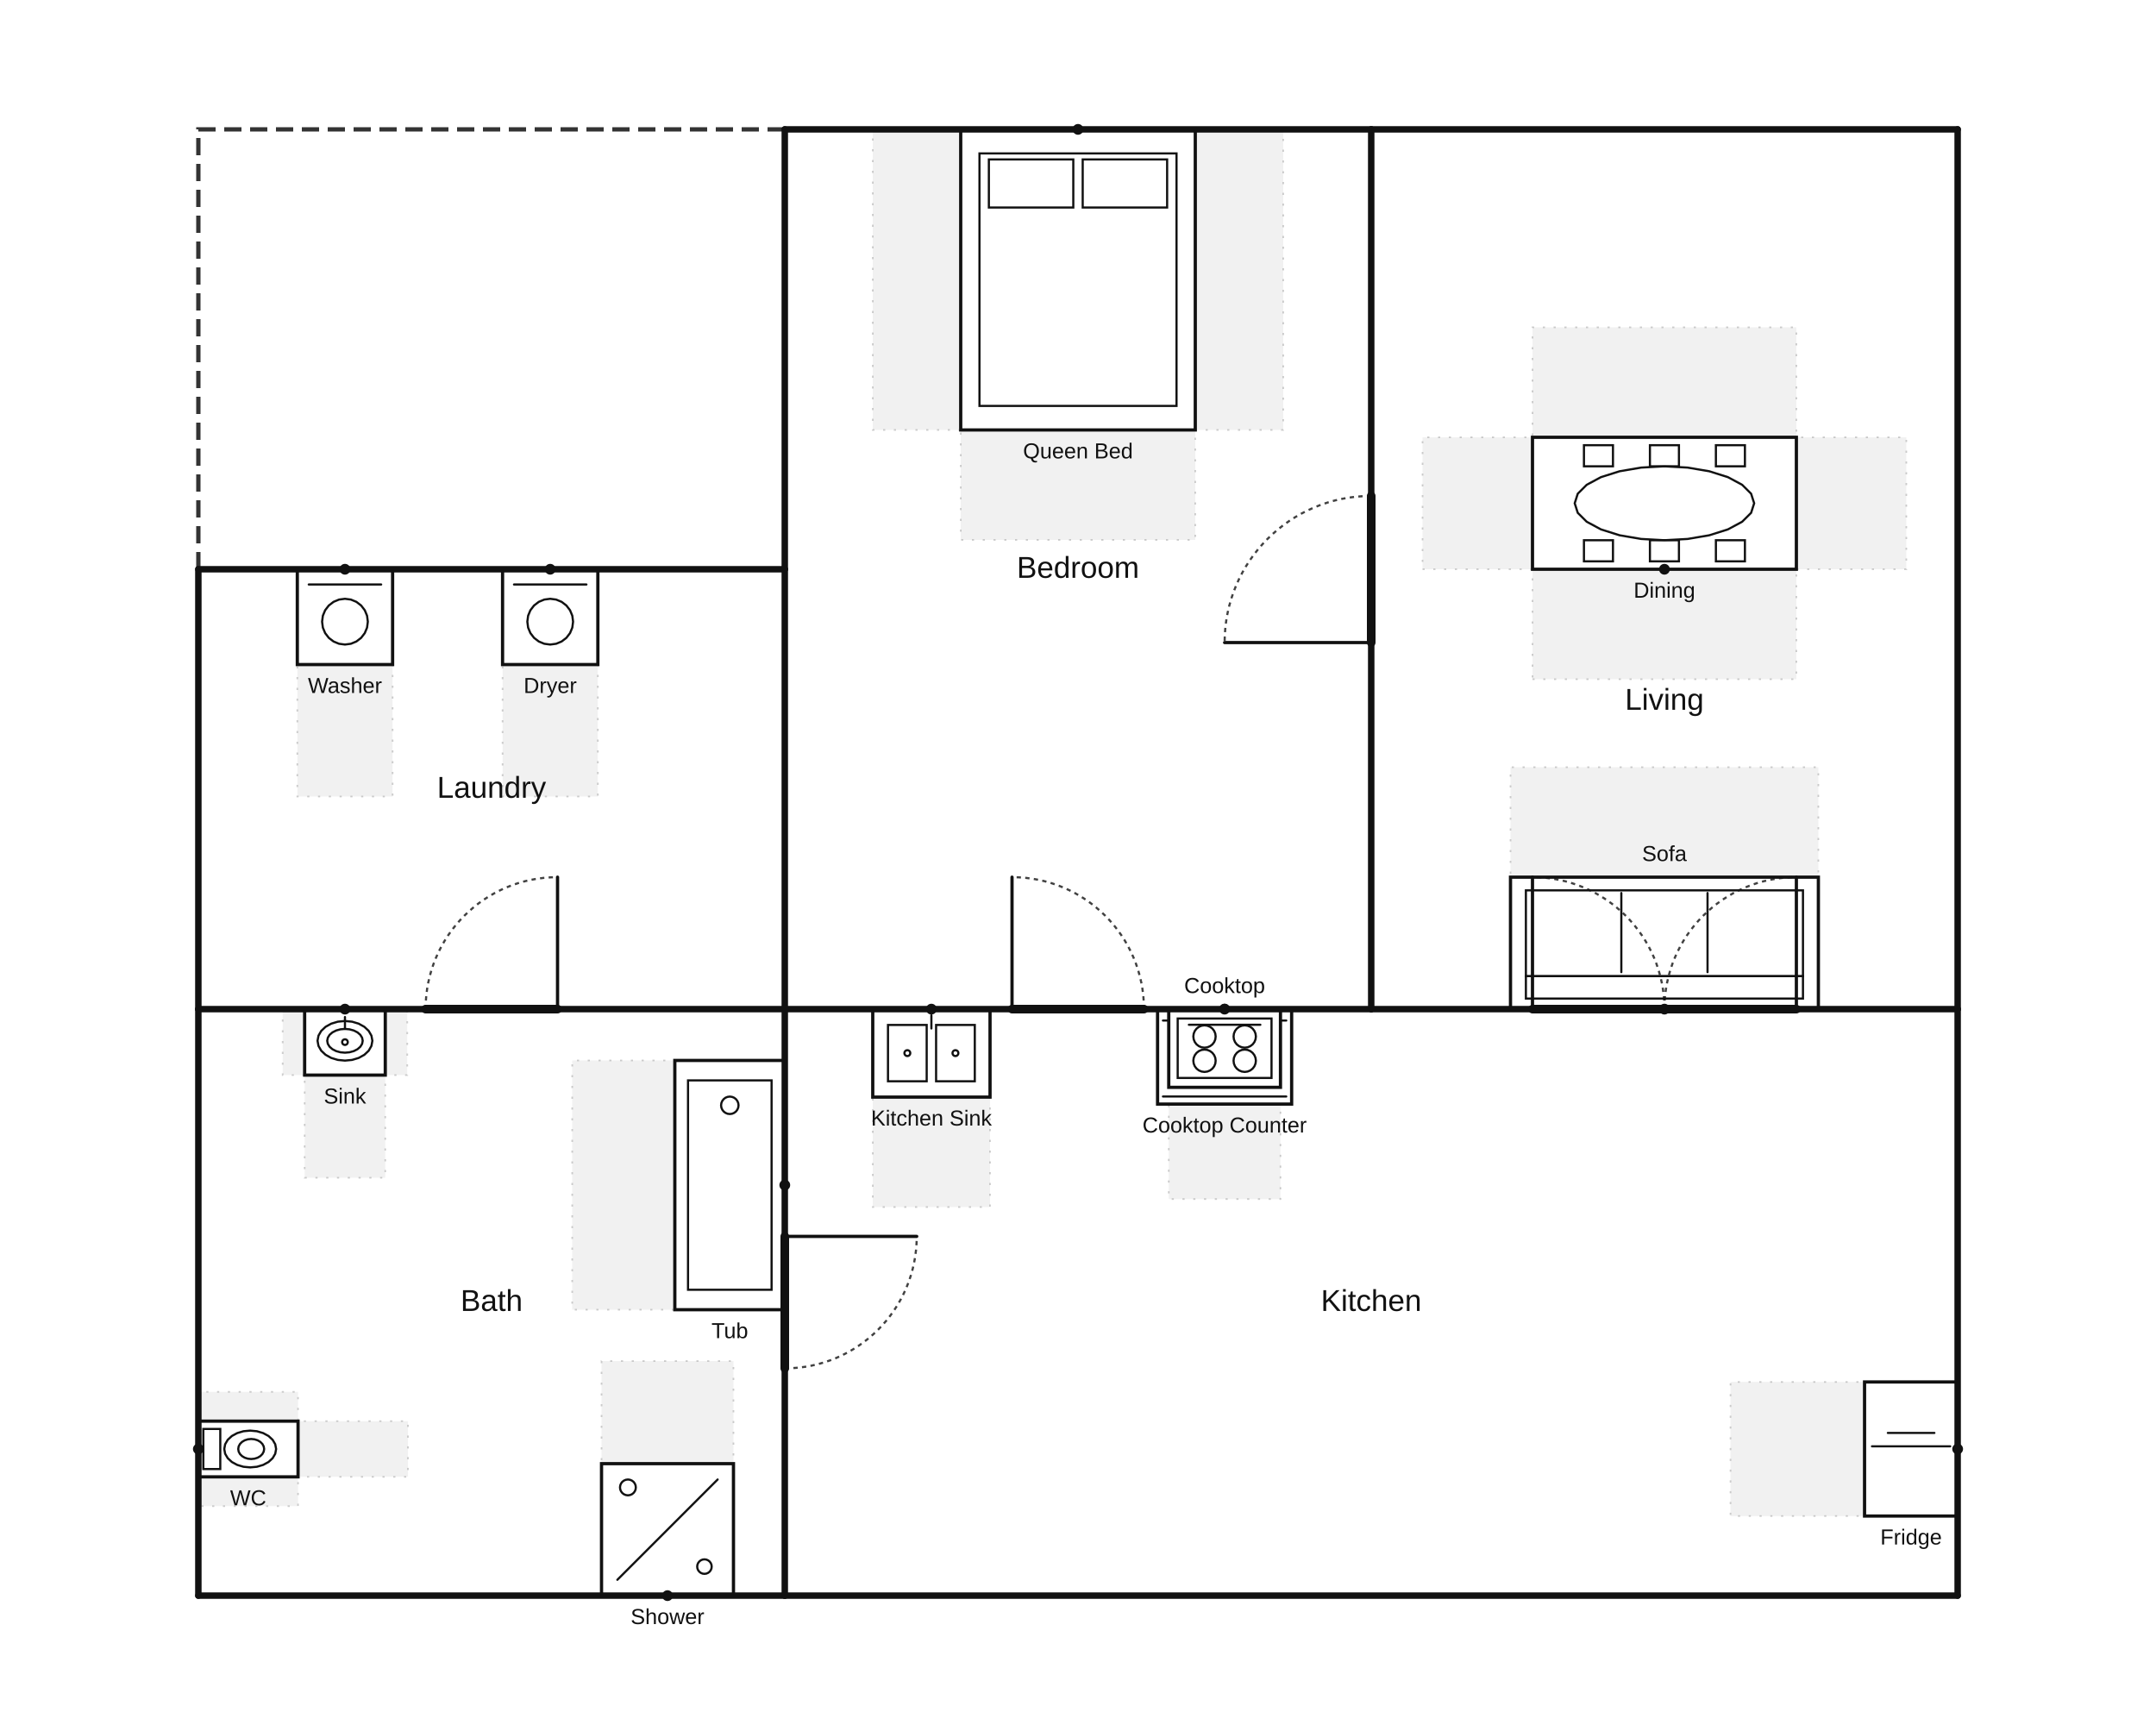
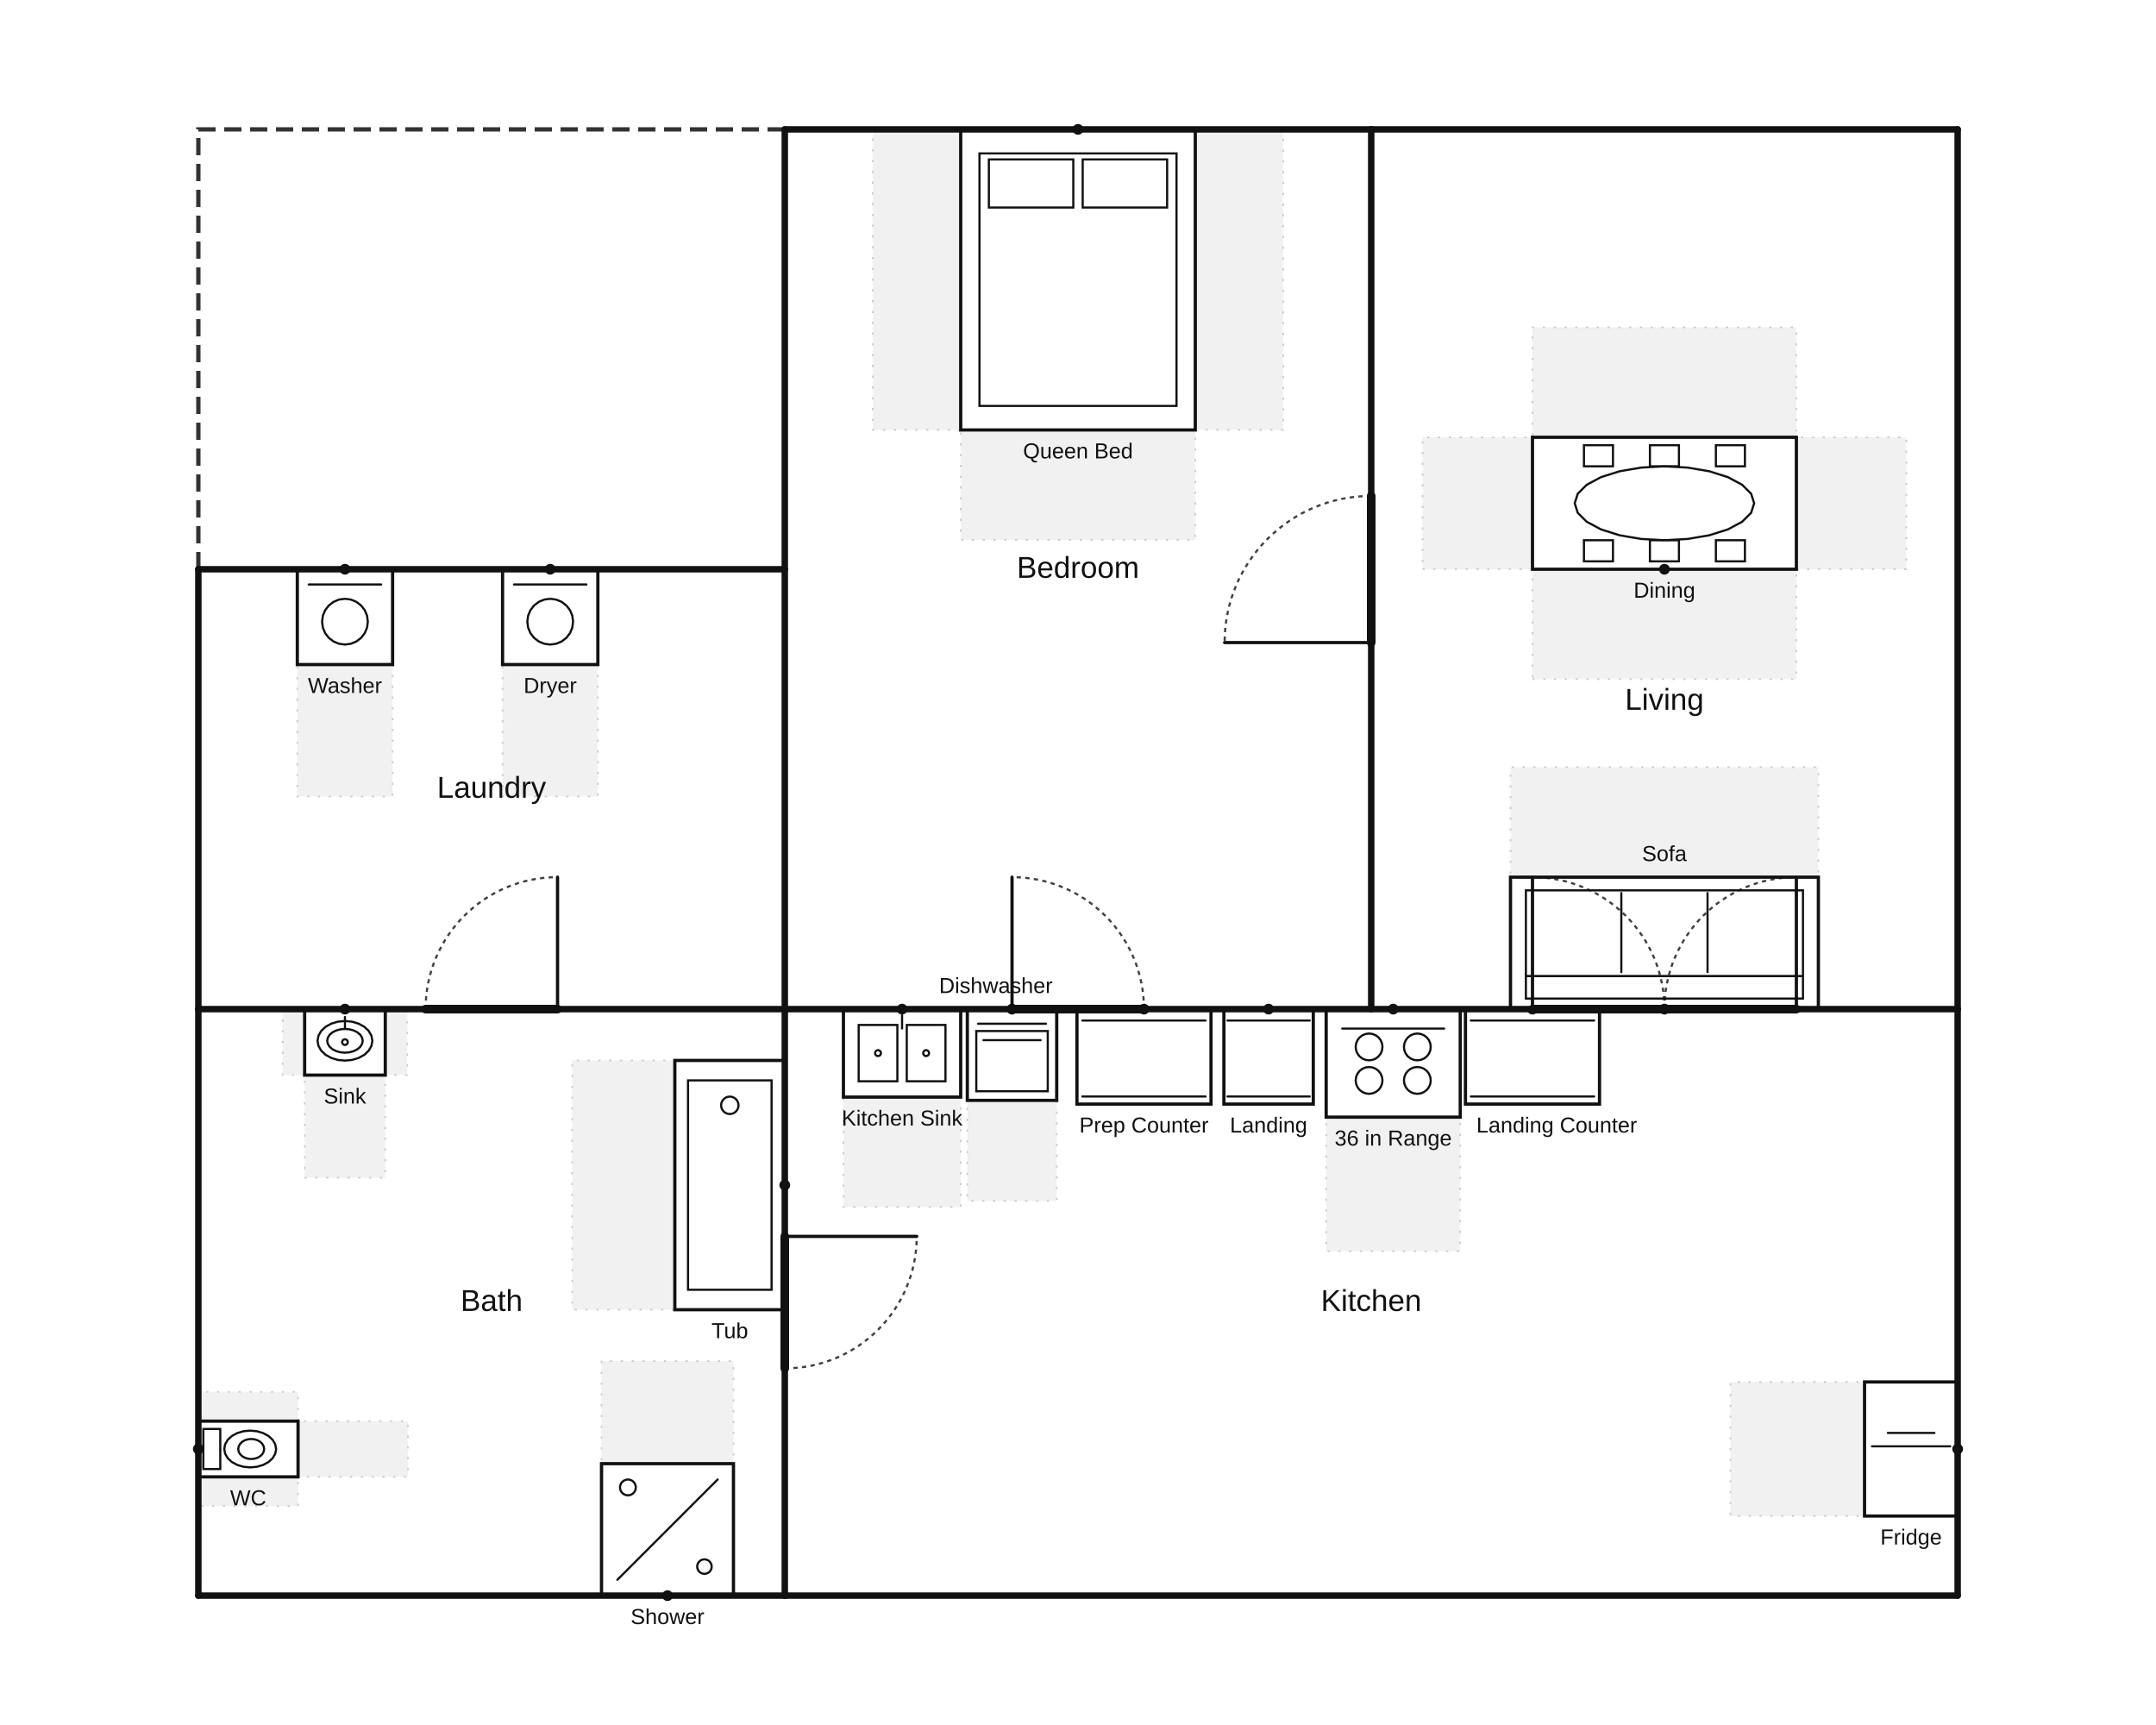
<svg xmlns="http://www.w3.org/2000/svg" width="1000" height="800" viewBox="0 0 1000 800">
  <defs>
    <style>
      .room-label { font-family: Arial, sans-serif; font-weight: 500; }
    </style>
  </defs>
  <rect width="1000" height="800" fill="#ffffff" />
  <path d="M 92.00 740.00 L 908.00 740.00 L 908.00 60.00 L 92.00 60.00 Z" fill="none" stroke="#333333" stroke-width="2" stroke-dasharray="8,4" />
  <path d="M 92.00 740.00 L 364.00 740.00 L 364.00 468.00 L 92.00 468.00 Z" fill="#ffffff" stroke="#707070" stroke-width="1" />
  <path d="M 364.00 740.00 L 908.00 740.00 L 908.00 468.00 L 364.00 468.00 Z" fill="#ffffff" stroke="#707070" stroke-width="1" />
  <path d="M 92.00 468.00 L 364.00 468.00 L 364.00 264.00 L 92.00 264.00 Z" fill="#ffffff" stroke="#707070" stroke-width="1" />
  <path d="M 364.00 468.00 L 636.00 468.00 L 636.00 60.00 L 364.00 60.00 Z" fill="#ffffff" stroke="#707070" stroke-width="1" />
  <path d="M 636.00 468.00 L 908.00 468.00 L 908.00 60.00 L 636.00 60.00 Z" fill="#ffffff" stroke="#707070" stroke-width="1" />
  <path class="object-clearance" d="M 138.24 659.08 L 138.24 684.92 L 189.24 684.92 L 189.24 659.08 Z" fill="#555555" fill-opacity="0.08" stroke="#555555" stroke-opacity="0.28" stroke-width="0.75" stroke-dasharray="1,4" />
  <path class="object-clearance" d="M 92.00 645.48 L 92.00 659.08 L 138.24 659.08 L 138.24 645.48 Z" fill="#555555" fill-opacity="0.08" stroke="#555555" stroke-opacity="0.28" stroke-width="0.75" stroke-dasharray="1,4" />
  <path class="object-clearance" d="M 92.00 684.92 L 92.00 698.52 L 138.24 698.52 L 138.24 684.92 Z" fill="#555555" fill-opacity="0.08" stroke="#555555" stroke-opacity="0.28" stroke-width="0.75" stroke-dasharray="1,4" />
  <path class="object-clearance" d="M 178.70 498.60 L 141.30 498.60 L 141.30 546.20 L 178.70 546.20 Z" fill="#555555" fill-opacity="0.08" stroke="#555555" stroke-opacity="0.28" stroke-width="0.75" stroke-dasharray="1,4" />
  <path class="object-clearance" d="M 188.90 468.00 L 178.70 468.00 L 178.70 498.60 L 188.90 498.60 Z" fill="#555555" fill-opacity="0.08" stroke="#555555" stroke-opacity="0.28" stroke-width="0.75" stroke-dasharray="1,4" />
  <path class="object-clearance" d="M 141.30 468.00 L 131.10 468.00 L 131.10 498.60 L 141.30 498.60 Z" fill="#555555" fill-opacity="0.08" stroke="#555555" stroke-opacity="0.28" stroke-width="0.75" stroke-dasharray="1,4" />
  <path class="object-clearance" d="M 279.00 678.80 L 340.20 678.80 L 340.20 631.20 L 279.00 631.20 Z" fill="#555555" fill-opacity="0.08" stroke="#555555" stroke-opacity="0.28" stroke-width="0.75" stroke-dasharray="1,4" />
  <path class="object-clearance" d="M 313.00 607.40 L 313.00 491.80 L 265.40 491.80 L 265.40 607.40 Z" fill="#555555" fill-opacity="0.08" stroke="#555555" stroke-opacity="0.28" stroke-width="0.75" stroke-dasharray="1,4" />
-   <path class="object-clearance" d="M 459.20 508.80 L 404.80 508.80 L 404.80 559.80 L 459.20 559.80 Z" fill="#555555" fill-opacity="0.08" stroke="#555555" stroke-opacity="0.28" stroke-width="0.75" stroke-dasharray="1,4" />
-   <path class="object-clearance" d="M 593.91 504.27 L 542.09 504.27 L 542.09 556.09 L 593.91 556.09 Z" fill="#555555" fill-opacity="0.08" stroke="#555555" stroke-opacity="0.28" stroke-width="0.75" stroke-dasharray="1,4" />
+   <path class="object-clearance" d="M 445.60 508.80 L 391.20 508.80 L 391.20 559.80 L 445.60 559.80 Z" fill="#555555" fill-opacity="0.08" stroke="#555555" stroke-opacity="0.28" stroke-width="0.75" stroke-dasharray="1,4" />
+   <path class="object-clearance" d="M 490.13 510.32 L 448.67 510.32 L 448.67 556.95 L 490.13 556.95 Z" fill="#555555" fill-opacity="0.08" stroke="#555555" stroke-opacity="0.28" stroke-width="0.75" stroke-dasharray="1,4" />
+   <path class="object-clearance" d="M 677.29 518.09 L 615.11 518.09 L 615.11 580.27 L 677.29 580.27 Z" fill="#555555" fill-opacity="0.08" stroke="#555555" stroke-opacity="0.28" stroke-width="0.75" stroke-dasharray="1,4" />
  <path class="object-clearance" d="M 864.82 703.09 L 864.82 640.91 L 802.64 640.91 L 802.64 703.09 Z" fill="#555555" fill-opacity="0.08" stroke="#555555" stroke-opacity="0.28" stroke-width="0.75" stroke-dasharray="1,4" />
  <path class="object-clearance" d="M 182.10 308.20 L 137.90 308.20 L 137.90 369.40 L 182.10 369.40 Z" fill="#555555" fill-opacity="0.08" stroke="#555555" stroke-opacity="0.28" stroke-width="0.75" stroke-dasharray="1,4" />
  <path class="object-clearance" d="M 277.30 308.20 L 233.10 308.20 L 233.10 369.40 L 277.30 369.40 Z" fill="#555555" fill-opacity="0.08" stroke="#555555" stroke-opacity="0.28" stroke-width="0.75" stroke-dasharray="1,4" />
  <path class="object-clearance" d="M 554.40 199.40 L 445.60 199.40 L 445.60 250.40 L 554.40 250.40 Z" fill="#555555" fill-opacity="0.08" stroke="#555555" stroke-opacity="0.28" stroke-width="0.75" stroke-dasharray="1,4" />
  <path class="object-clearance" d="M 595.20 60.00 L 554.40 60.00 L 554.40 199.40 L 595.20 199.40 Z" fill="#555555" fill-opacity="0.08" stroke="#555555" stroke-opacity="0.28" stroke-width="0.75" stroke-dasharray="1,4" />
  <path class="object-clearance" d="M 445.60 60.00 L 404.80 60.00 L 404.80 199.40 L 445.60 199.40 Z" fill="#555555" fill-opacity="0.08" stroke="#555555" stroke-opacity="0.28" stroke-width="0.75" stroke-dasharray="1,4" />
  <path class="object-clearance" d="M 700.60 406.80 L 843.40 406.80 L 843.40 355.80 L 700.60 355.80 Z" fill="#555555" fill-opacity="0.08" stroke="#555555" stroke-opacity="0.28" stroke-width="0.75" stroke-dasharray="1,4" />
  <path class="object-clearance" d="M 710.80 202.80 L 833.20 202.80 L 833.20 151.80 L 710.80 151.80 Z" fill="#555555" fill-opacity="0.08" stroke="#555555" stroke-opacity="0.28" stroke-width="0.75" stroke-dasharray="1,4" />
  <path class="object-clearance" d="M 710.80 315.00 L 833.20 315.00 L 833.20 264.00 L 710.80 264.00 Z" fill="#555555" fill-opacity="0.08" stroke="#555555" stroke-opacity="0.28" stroke-width="0.75" stroke-dasharray="1,4" />
  <path class="object-clearance" d="M 659.80 264.00 L 710.80 264.00 L 710.80 202.80 L 659.80 202.80 Z" fill="#555555" fill-opacity="0.08" stroke="#555555" stroke-opacity="0.28" stroke-width="0.75" stroke-dasharray="1,4" />
  <path class="object-clearance" d="M 833.20 264.00 L 884.20 264.00 L 884.20 202.80 L 833.20 202.80 Z" fill="#555555" fill-opacity="0.08" stroke="#555555" stroke-opacity="0.28" stroke-width="0.75" stroke-dasharray="1,4" />
  <g class="fixture fixture-toilet" data-object="wc1" data-catalog-id="builtin.sanitary.toilet.floor_mounted">
    <path class="fixture-base fixture-toilet" d="M 92.00 659.08 L 92.00 684.92 L 138.24 684.92 L 138.24 659.08 Z" fill="#ffffff" stroke="#111111" stroke-width="1.5" />
    <path class="fixture-detail fixture-toilet-tank" d="M 94.31 662.70 L 94.31 681.30 L 102.17 681.30 L 102.17 662.70 Z" fill="#ffffff" fill-opacity="0.42" stroke="#111111" stroke-width="1" />
    <path class="fixture-detail fixture-toilet-bowl" d="M 116.04 680.53 L 119.16 680.24 L 122.06 679.38 L 124.55 678.03 L 126.46 676.26 L 127.66 674.21 L 128.07 672.00 L 127.66 669.79 L 126.46 667.74 L 124.55 665.97 L 122.06 664.62 L 119.16 663.76 L 116.04 663.47 L 112.93 663.76 L 110.03 664.62 L 107.54 665.97 L 105.63 667.74 L 104.43 669.79 L 104.02 672.00 L 104.43 674.21 L 105.63 676.26 L 107.54 678.03 L 110.03 679.38 L 112.93 680.24 Z" fill="#ffffff" fill-opacity="0.42" stroke="#111111" stroke-width="1" />
    <path class="fixture-detail fixture-toilet-water" d="M 116.51 676.65 L 118.06 676.49 L 119.51 676.03 L 120.76 675.29 L 121.71 674.33 L 122.31 673.20 L 122.52 672.00 L 122.31 670.80 L 121.71 669.67 L 120.76 668.71 L 119.51 667.97 L 118.06 667.51 L 116.51 667.35 L 114.95 667.51 L 113.50 667.97 L 112.26 668.71 L 111.30 669.67 L 110.70 670.80 L 110.50 672.00 L 110.70 673.20 L 111.30 674.33 L 112.26 675.29 L 113.50 676.03 L 114.95 676.49 Z" fill="#ffffff" fill-opacity="0.42" stroke="#111111" stroke-width="1" />
  </g>
  <circle data-object-origin="wc1" cx="92.00" cy="672.00" r="2.5" fill="#111111" />
  <g class="fixture fixture-bath-sink" data-object="lav1" data-catalog-id="builtin.sanitary.sink.wall_hung">
    <path class="fixture-base fixture-bath-sink" d="M 178.70 468.00 L 141.30 468.00 L 141.30 498.60 L 178.70 498.60 Z" fill="#ffffff" stroke="#111111" stroke-width="1.5" />
    <path class="fixture-detail fixture-sink-basin" d="M 147.28 482.69 L 147.72 485.06 L 148.99 487.28 L 151.01 489.18 L 153.64 490.64 L 156.71 491.56 L 160.00 491.87 L 163.29 491.56 L 166.36 490.64 L 168.99 489.18 L 171.01 487.28 L 172.28 485.06 L 172.72 482.69 L 172.28 480.31 L 171.01 478.10 L 168.99 476.20 L 166.36 474.74 L 163.29 473.82 L 160.00 473.51 L 156.71 473.82 L 153.64 474.74 L 151.01 476.20 L 148.99 478.10 L 147.72 480.31 Z" fill="#ffffff" fill-opacity="0.42" stroke="#111111" stroke-width="1" />
    <path class="fixture-detail fixture-sink-inner" d="M 151.77 482.69 L 152.05 484.11 L 152.87 485.44 L 154.18 486.58 L 155.89 487.46 L 157.87 488.01 L 160.00 488.20 L 162.13 488.01 L 164.11 487.46 L 165.82 486.58 L 167.13 485.44 L 167.95 484.11 L 168.23 482.69 L 167.95 481.26 L 167.13 479.93 L 165.82 478.79 L 164.11 477.92 L 162.13 477.37 L 160.00 477.18 L 157.87 477.37 L 155.89 477.92 L 154.18 478.79 L 152.87 479.93 L 152.05 481.26 Z" fill="#ffffff" fill-opacity="0.42" stroke="#111111" stroke-width="1" />
    <path class="fixture-detail fixture-drain" d="M 158.69 483.30 L 158.74 483.64 L 158.87 483.95 L 159.07 484.23 L 159.35 484.43 L 159.66 484.56 L 160.00 484.61 L 160.34 484.56 L 160.65 484.43 L 160.93 484.23 L 161.13 483.95 L 161.26 483.64 L 161.31 483.30 L 161.26 482.96 L 161.13 482.65 L 160.93 482.37 L 160.65 482.17 L 160.34 482.04 L 160.00 481.99 L 159.66 482.04 L 159.35 482.17 L 159.07 482.37 L 158.87 482.65 L 158.74 482.96 Z" fill="#ffffff" fill-opacity="0.42" stroke="#111111" stroke-width="1" />
    <line class="fixture-detail fixture-faucet" x1="160.00" y1="471.67" x2="160.00" y2="477.18" stroke="#111111" stroke-width="1" stroke-linecap="round" />
  </g>
  <circle data-object-origin="lav1" cx="160.00" cy="468.00" r="2.5" fill="#111111" />
  <g class="fixture fixture-shower" data-object="shower1" data-catalog-id="builtin.sanitary.shower.size_900x900">
    <path class="fixture-base fixture-shower" d="M 279.00 740.00 L 340.20 740.00 L 340.20 678.80 L 279.00 678.80 Z" fill="#ffffff" stroke="#111111" stroke-width="1.5" />
    <line class="fixture-detail fixture-shower-slope" x1="286.34" y1="732.66" x2="332.86" y2="686.14" stroke="#111111" stroke-width="1" stroke-linecap="round" />
    <path class="fixture-detail fixture-drain" d="M 330.10 726.54 L 329.99 725.66 L 329.65 724.85 L 329.12 724.16 L 328.42 723.62 L 327.61 723.28 L 326.74 723.17 L 325.86 723.28 L 325.05 723.62 L 324.36 724.16 L 323.82 724.85 L 323.48 725.66 L 323.37 726.54 L 323.48 727.41 L 323.82 728.22 L 324.36 728.92 L 325.05 729.45 L 325.86 729.79 L 326.74 729.90 L 327.61 729.79 L 328.42 729.45 L 329.12 728.92 L 329.65 728.22 L 329.99 727.41 Z" fill="#ffffff" fill-opacity="0.42" stroke="#111111" stroke-width="1" />
    <path class="fixture-detail fixture-shower-head" d="M 294.91 689.82 L 294.79 688.87 L 294.42 687.98 L 293.84 687.22 L 293.08 686.64 L 292.19 686.27 L 291.24 686.14 L 290.29 686.27 L 289.40 686.64 L 288.64 687.22 L 288.06 687.98 L 287.69 688.87 L 287.57 689.82 L 287.69 690.77 L 288.06 691.65 L 288.64 692.41 L 289.40 693.00 L 290.29 693.36 L 291.24 693.49 L 292.19 693.36 L 293.08 693.00 L 293.84 692.41 L 294.42 691.65 L 294.79 690.77 Z" fill="#ffffff" fill-opacity="0.42" stroke="#111111" stroke-width="1" />
  </g>
  <circle data-object-origin="shower1" cx="309.60" cy="740.00" r="2.5" fill="#111111" />
  <g class="fixture fixture-tub" data-object="tub1" data-catalog-id="builtin.sanitary.tub.size_1700">
    <path class="fixture-base fixture-tub" d="M 364.00 607.40 L 364.00 491.80 L 313.00 491.80 L 313.00 607.40 Z" fill="#ffffff" stroke="#111111" stroke-width="1.5" />
    <path class="fixture-detail fixture-tub-basin" d="M 357.88 598.15 L 357.88 501.05 L 319.12 501.05 L 319.12 598.15 Z" fill="#ffffff" fill-opacity="0.42" stroke="#111111" stroke-width="1" />
    <path class="fixture-detail fixture-drain" d="M 338.50 508.56 L 337.45 508.70 L 336.48 509.10 L 335.64 509.75 L 335.00 510.59 L 334.59 511.56 L 334.45 512.61 L 334.59 513.66 L 335.00 514.63 L 335.64 515.47 L 336.48 516.11 L 337.45 516.52 L 338.50 516.65 L 339.55 516.52 L 340.52 516.11 L 341.36 515.47 L 342.00 514.63 L 342.41 513.66 L 342.55 512.61 L 342.41 511.56 L 342.00 510.59 L 341.36 509.75 L 340.52 509.10 L 339.55 508.70 Z" fill="#ffffff" fill-opacity="0.42" stroke="#111111" stroke-width="1" />
  </g>
  <circle data-object-origin="tub1" cx="364.00" cy="549.60" r="2.5" fill="#111111" />
  <g class="fixture fixture-kitchen-sink" data-object="kitchen_sink1" data-catalog-id="builtin.kitchen.sink">
-     <path class="fixture-base fixture-kitchen-sink" d="M 459.20 468.00 L 404.80 468.00 L 404.80 508.80 L 459.20 508.80 Z" fill="#ffffff" stroke="#111111" stroke-width="1.5" />
-     <path class="fixture-detail fixture-sink-basin" d="M 452.13 475.34 L 434.18 475.34 L 434.18 501.46 L 452.13 501.46 Z" fill="#ffffff" fill-opacity="0.42" stroke="#111111" stroke-width="1" />
-     <path class="fixture-detail fixture-sink-basin" d="M 429.82 475.34 L 411.87 475.34 L 411.87 501.46 L 429.82 501.46 Z" fill="#ffffff" fill-opacity="0.42" stroke="#111111" stroke-width="1" />
-     <path class="fixture-detail fixture-drain" d="M 441.79 488.40 L 441.84 488.75 L 441.97 489.08 L 442.19 489.36 L 442.47 489.58 L 442.80 489.71 L 443.15 489.76 L 443.50 489.71 L 443.83 489.58 L 444.11 489.36 L 444.33 489.08 L 444.47 488.75 L 444.51 488.40 L 444.47 488.05 L 444.33 487.72 L 444.11 487.44 L 443.83 487.22 L 443.50 487.09 L 443.15 487.04 L 442.80 487.09 L 442.47 487.22 L 442.19 487.44 L 441.97 487.72 L 441.84 488.05 Z" fill="#ffffff" fill-opacity="0.42" stroke="#111111" stroke-width="1" />
-     <path class="fixture-detail fixture-drain" d="M 419.49 488.40 L 419.53 488.75 L 419.67 489.08 L 419.89 489.36 L 420.17 489.58 L 420.50 489.71 L 420.85 489.76 L 421.20 489.71 L 421.53 489.58 L 421.81 489.36 L 422.03 489.08 L 422.16 488.75 L 422.21 488.40 L 422.16 488.05 L 422.03 487.72 L 421.81 487.44 L 421.53 487.22 L 421.20 487.09 L 420.85 487.04 L 420.50 487.09 L 420.17 487.22 L 419.89 487.44 L 419.67 487.72 L 419.53 488.05 Z" fill="#ffffff" fill-opacity="0.42" stroke="#111111" stroke-width="1" />
-     <line class="fixture-detail fixture-faucet" x1="432.00" y1="470.86" x2="432.00" y2="476.98" stroke="#111111" stroke-width="1" stroke-linecap="round" />
-   </g>
-   <circle data-object-origin="kitchen_sink1" cx="432.00" cy="468.00" r="2.5" fill="#111111" />
-   <g class="fixture fixture-counter" data-object="cooktop_counter1" data-catalog-id="builtin.kitchen.counter.size_36in">
-     <path class="fixture-base fixture-counter" d="M 599.09 468.00 L 536.91 468.00 L 536.91 512.04 L 599.09 512.04 Z" fill="#ffffff" stroke="#111111" stroke-width="1.5" />
-     <line class="fixture-detail fixture-counter-backsplash" x1="596.60" y1="473.29" x2="539.40" y2="473.29" stroke="#111111" stroke-width="1" stroke-linecap="round" />
-     <line class="fixture-detail fixture-counter-front-edge" x1="596.60" y1="508.52" x2="539.40" y2="508.52" stroke="#111111" stroke-width="1" stroke-linecap="round" />
-   </g>
-   <circle data-object-origin="cooktop_counter1" cx="568.00" cy="468.00" r="2.5" fill="#111111" />
-   <g class="fixture fixture-cooktop" data-object="cooktop1" data-catalog-id="builtin.kitchen.stovetop.size_30in">
-     <path class="fixture-base fixture-cooktop" d="M 593.91 468.00 L 542.09 468.00 L 542.09 504.27 L 593.91 504.27 Z" fill="#ffffff" stroke="#111111" stroke-width="1.5" />
-     <path class="fixture-detail fixture-cooktop-glass" d="M 589.76 472.35 L 546.24 472.35 L 546.24 499.92 L 589.76 499.92 Z" fill="#ffffff" fill-opacity="0.42" stroke="#111111" stroke-width="1" />
-     <path class="fixture-detail fixture-burner" d="M 572.15 480.69 L 572.32 482.04 L 572.84 483.29 L 573.66 484.36 L 574.74 485.18 L 575.99 485.70 L 577.33 485.88 L 578.67 485.70 L 579.92 485.18 L 580.99 484.36 L 581.81 483.29 L 582.33 482.04 L 582.51 480.69 L 582.33 479.35 L 581.81 478.10 L 580.99 477.03 L 579.92 476.21 L 578.67 475.69 L 577.33 475.51 L 575.99 475.69 L 574.74 476.21 L 573.66 477.03 L 572.84 478.10 L 572.32 479.35 Z" fill="#ffffff" fill-opacity="0.42" stroke="#111111" stroke-width="1" />
-     <path class="fixture-detail fixture-burner" d="M 553.49 480.69 L 553.67 482.04 L 554.19 483.29 L 555.01 484.36 L 556.08 485.18 L 557.33 485.70 L 558.67 485.88 L 560.01 485.70 L 561.26 485.18 L 562.34 484.36 L 563.16 483.29 L 563.68 482.04 L 563.85 480.69 L 563.68 479.35 L 563.16 478.10 L 562.34 477.03 L 561.26 476.21 L 560.01 475.69 L 558.67 475.51 L 557.33 475.69 L 556.08 476.21 L 555.01 477.03 L 554.19 478.10 L 553.67 479.35 Z" fill="#ffffff" fill-opacity="0.42" stroke="#111111" stroke-width="1" />
-     <path class="fixture-detail fixture-burner" d="M 572.15 491.94 L 572.32 493.28 L 572.84 494.53 L 573.66 495.60 L 574.74 496.43 L 575.99 496.94 L 577.33 497.12 L 578.67 496.94 L 579.92 496.43 L 580.99 495.60 L 581.81 494.53 L 582.33 493.28 L 582.51 491.94 L 582.33 490.60 L 581.81 489.35 L 580.99 488.28 L 579.92 487.45 L 578.67 486.93 L 577.33 486.76 L 575.99 486.93 L 574.74 487.45 L 573.66 488.28 L 572.84 489.35 L 572.32 490.60 Z" fill="#ffffff" fill-opacity="0.42" stroke="#111111" stroke-width="1" />
-     <path class="fixture-detail fixture-burner" d="M 553.49 491.94 L 553.67 493.28 L 554.19 494.53 L 555.01 495.60 L 556.08 496.43 L 557.33 496.94 L 558.67 497.12 L 560.01 496.94 L 561.26 496.43 L 562.34 495.60 L 563.16 494.53 L 563.68 493.28 L 563.85 491.94 L 563.68 490.60 L 563.16 489.35 L 562.34 488.28 L 561.26 487.45 L 560.01 486.93 L 558.67 486.76 L 557.33 486.93 L 556.08 487.45 L 555.01 488.28 L 554.19 489.35 L 553.67 490.60 Z" fill="#ffffff" fill-opacity="0.42" stroke="#111111" stroke-width="1" />
-     <line class="fixture-detail fixture-control-line" x1="584.58" y1="475.25" x2="551.42" y2="475.25" stroke="#111111" stroke-width="1" stroke-linecap="round" />
-   </g>
-   <circle data-object-origin="cooktop1" cx="568.00" cy="468.00" r="2.5" fill="#111111" />
+     <path class="fixture-base fixture-kitchen-sink" d="M 445.60 468.00 L 391.20 468.00 L 391.20 508.80 L 445.60 508.80 Z" fill="#ffffff" stroke="#111111" stroke-width="1.5" />
+     <path class="fixture-detail fixture-sink-basin" d="M 438.53 475.34 L 420.58 475.34 L 420.58 501.46 L 438.53 501.46 Z" fill="#ffffff" fill-opacity="0.42" stroke="#111111" stroke-width="1" />
+     <path class="fixture-detail fixture-sink-basin" d="M 416.22 475.34 L 398.27 475.34 L 398.27 501.46 L 416.22 501.46 Z" fill="#ffffff" fill-opacity="0.42" stroke="#111111" stroke-width="1" />
+     <path class="fixture-detail fixture-drain" d="M 428.19 488.40 L 428.24 488.75 L 428.37 489.08 L 428.59 489.36 L 428.87 489.58 L 429.20 489.71 L 429.55 489.76 L 429.90 489.71 L 430.23 489.58 L 430.51 489.36 L 430.73 489.08 L 430.87 488.75 L 430.91 488.40 L 430.87 488.05 L 430.73 487.72 L 430.51 487.44 L 430.23 487.22 L 429.90 487.09 L 429.55 487.04 L 429.20 487.09 L 428.87 487.22 L 428.59 487.44 L 428.37 487.72 L 428.24 488.05 Z" fill="#ffffff" fill-opacity="0.42" stroke="#111111" stroke-width="1" />
+     <path class="fixture-detail fixture-drain" d="M 405.89 488.40 L 405.93 488.75 L 406.07 489.08 L 406.29 489.36 L 406.57 489.58 L 406.90 489.71 L 407.25 489.76 L 407.60 489.71 L 407.93 489.58 L 408.21 489.36 L 408.43 489.08 L 408.56 488.75 L 408.61 488.40 L 408.56 488.05 L 408.43 487.72 L 408.21 487.44 L 407.93 487.22 L 407.60 487.09 L 407.25 487.04 L 406.90 487.09 L 406.57 487.22 L 406.29 487.44 L 406.07 487.72 L 405.93 488.05 Z" fill="#ffffff" fill-opacity="0.42" stroke="#111111" stroke-width="1" />
+     <line class="fixture-detail fixture-faucet" x1="418.40" y1="470.86" x2="418.40" y2="476.98" stroke="#111111" stroke-width="1" stroke-linecap="round" />
+   </g>
+   <circle data-object-origin="kitchen_sink1" cx="418.40" cy="468.00" r="2.5" fill="#111111" />
+   <g class="fixture fixture-dishwasher" data-object="dishwasher1" data-catalog-id="builtin.kitchen.dishwasher.standard_24in">
+     <path class="fixture-base fixture-dishwasher" d="M 490.13 468.00 L 448.67 468.00 L 448.67 510.32 L 490.13 510.32 Z" fill="#ffffff" stroke="#111111" stroke-width="1.5" />
+     <path class="fixture-detail fixture-dishwasher-door" d="M 485.98 478.16 L 452.82 478.16 L 452.82 506.08 L 485.98 506.08 Z" fill="#ffffff" fill-opacity="0.42" stroke="#111111" stroke-width="1" />
+     <line class="fixture-detail fixture-dishwasher-controls" x1="485.15" y1="474.77" x2="453.65" y2="474.77" stroke="#111111" stroke-width="1" stroke-linecap="round" />
+     <line class="fixture-detail fixture-dishwasher-handle" x1="482.66" y1="482.39" x2="456.14" y2="482.39" stroke="#111111" stroke-width="1" stroke-linecap="round" />
+   </g>
+   <circle data-object-origin="dishwasher1" cx="469.40" cy="468.00" r="2.5" fill="#111111" />
+   <g class="fixture fixture-counter" data-object="prep_counter1" data-catalog-id="builtin.kitchen.counter.size_36in">
+     <path class="fixture-base fixture-counter" d="M 561.69 468.00 L 499.51 468.00 L 499.51 512.04 L 561.69 512.04 Z" fill="#ffffff" stroke="#111111" stroke-width="1.5" />
+     <line class="fixture-detail fixture-counter-backsplash" x1="559.20" y1="473.29" x2="502.00" y2="473.29" stroke="#111111" stroke-width="1" stroke-linecap="round" />
+     <line class="fixture-detail fixture-counter-front-edge" x1="559.20" y1="508.52" x2="502.00" y2="508.52" stroke="#111111" stroke-width="1" stroke-linecap="round" />
+   </g>
+   <circle data-object-origin="prep_counter1" cx="530.60" cy="468.00" r="2.5" fill="#111111" />
+   <g class="fixture fixture-counter" data-object="range_left_counter1" data-catalog-id="builtin.kitchen.counter.size_24in">
+     <path class="fixture-base fixture-counter" d="M 609.13 468.00 L 567.67 468.00 L 567.67 512.04 L 609.13 512.04 Z" fill="#ffffff" stroke="#111111" stroke-width="1.5" />
+     <line class="fixture-detail fixture-counter-backsplash" x1="607.47" y1="473.29" x2="569.33" y2="473.29" stroke="#111111" stroke-width="1" stroke-linecap="round" />
+     <line class="fixture-detail fixture-counter-front-edge" x1="607.47" y1="508.52" x2="569.33" y2="508.52" stroke="#111111" stroke-width="1" stroke-linecap="round" />
+   </g>
+   <circle data-object-origin="range_left_counter1" cx="588.40" cy="468.00" r="2.5" fill="#111111" />
+   <g class="fixture fixture-range" data-object="range1" data-catalog-id="builtin.kitchen.range.size_36in">
+     <path class="fixture-base fixture-range" d="M 677.29 468.00 L 615.11 468.00 L 615.11 518.09 L 677.29 518.09 Z" fill="#ffffff" stroke="#111111" stroke-width="1.5" />
+     <path class="fixture-detail fixture-burner" d="M 651.17 485.53 L 651.39 487.14 L 652.01 488.64 L 653.00 489.93 L 654.28 490.92 L 655.78 491.54 L 657.39 491.75 L 659.00 491.54 L 660.50 490.92 L 661.79 489.93 L 662.78 488.64 L 663.40 487.14 L 663.61 485.53 L 663.40 483.92 L 662.78 482.42 L 661.79 481.13 L 660.50 480.15 L 659.00 479.53 L 657.39 479.31 L 655.78 479.53 L 654.28 480.15 L 653.00 481.13 L 652.01 482.42 L 651.39 483.92 Z" fill="#ffffff" fill-opacity="0.42" stroke="#111111" stroke-width="1" />
+     <path class="fixture-detail fixture-burner" d="M 628.79 485.53 L 629.00 487.14 L 629.62 488.64 L 630.61 489.93 L 631.90 490.92 L 633.40 491.54 L 635.01 491.75 L 636.62 491.54 L 638.12 490.92 L 639.40 489.93 L 640.39 488.64 L 641.01 487.14 L 641.23 485.53 L 641.01 483.92 L 640.39 482.42 L 639.40 481.13 L 638.12 480.15 L 636.62 479.53 L 635.01 479.31 L 633.40 479.53 L 631.90 480.15 L 630.61 481.13 L 629.62 482.42 L 629.00 483.92 Z" fill="#ffffff" fill-opacity="0.42" stroke="#111111" stroke-width="1" />
+     <path class="fixture-detail fixture-burner" d="M 651.17 501.06 L 651.39 502.67 L 652.01 504.17 L 653.00 505.46 L 654.28 506.44 L 655.78 507.06 L 657.39 507.28 L 659.00 507.06 L 660.50 506.44 L 661.79 505.46 L 662.78 504.17 L 663.40 502.67 L 663.61 501.06 L 663.40 499.45 L 662.78 497.95 L 661.79 496.66 L 660.50 495.67 L 659.00 495.05 L 657.39 494.84 L 655.78 495.05 L 654.28 495.67 L 653.00 496.66 L 652.01 497.95 L 651.39 499.45 Z" fill="#ffffff" fill-opacity="0.42" stroke="#111111" stroke-width="1" />
+     <path class="fixture-detail fixture-burner" d="M 628.79 501.06 L 629.00 502.67 L 629.62 504.17 L 630.61 505.46 L 631.90 506.44 L 633.40 507.06 L 635.01 507.28 L 636.62 507.06 L 638.12 506.44 L 639.40 505.46 L 640.39 504.17 L 641.01 502.67 L 641.23 501.06 L 641.01 499.45 L 640.39 497.95 L 639.40 496.66 L 638.12 495.67 L 636.62 495.05 L 635.01 494.84 L 633.40 495.05 L 631.90 495.67 L 630.61 496.66 L 629.62 497.95 L 629.00 499.45 Z" fill="#ffffff" fill-opacity="0.42" stroke="#111111" stroke-width="1" />
+     <line class="fixture-detail fixture-control-line" x1="669.83" y1="477.02" x2="622.57" y2="477.02" stroke="#111111" stroke-width="1" stroke-linecap="round" />
+   </g>
+   <circle data-object-origin="range1" cx="646.20" cy="468.00" r="2.5" fill="#111111" />
+   <g class="fixture fixture-counter" data-object="range_right_counter1" data-catalog-id="builtin.kitchen.counter.size_36in">
+     <path class="fixture-base fixture-counter" d="M 741.89 468.00 L 679.71 468.00 L 679.71 512.04 L 741.89 512.04 Z" fill="#ffffff" stroke="#111111" stroke-width="1.5" />
+     <line class="fixture-detail fixture-counter-backsplash" x1="739.40" y1="473.29" x2="682.20" y2="473.29" stroke="#111111" stroke-width="1" stroke-linecap="round" />
+     <line class="fixture-detail fixture-counter-front-edge" x1="739.40" y1="508.52" x2="682.20" y2="508.52" stroke="#111111" stroke-width="1" stroke-linecap="round" />
+   </g>
+   <circle data-object-origin="range_right_counter1" cx="710.80" cy="468.00" r="2.5" fill="#111111" />
  <g class="fixture fixture-fridge" data-object="fridge1" data-catalog-id="builtin.kitchen.fridge.counter_depth_36in">
    <path class="fixture-base fixture-fridge" d="M 908.00 703.09 L 908.00 640.91 L 864.82 640.91 L 864.82 703.09 Z" fill="#ffffff" stroke="#111111" stroke-width="1.5" />
    <line class="fixture-detail fixture-door-split" x1="904.55" y1="670.76" x2="868.27" y2="670.76" stroke="#111111" stroke-width="1" stroke-linecap="round" />
    <line class="fixture-detail fixture-handle" x1="897.21" y1="664.54" x2="875.62" y2="664.54" stroke="#111111" stroke-width="1" stroke-linecap="round" />
  </g>
  <circle data-object-origin="fridge1" cx="908.00" cy="672.00" r="2.5" fill="#111111" />
  <g class="fixture fixture-washer" data-object="washer1" data-catalog-id="builtin.laundry.washer">
    <path class="fixture-base fixture-washer" d="M 182.10 264.00 L 137.90 264.00 L 137.90 308.20 L 182.10 308.20 Z" fill="#ffffff" stroke="#111111" stroke-width="1.5" />
    <path class="fixture-detail fixture-washer-drum" d="M 149.39 288.31 L 149.75 291.06 L 150.81 293.61 L 152.50 295.81 L 154.70 297.50 L 157.25 298.56 L 160.00 298.92 L 162.75 298.56 L 165.30 297.50 L 167.50 295.81 L 169.19 293.61 L 170.25 291.06 L 170.61 288.31 L 170.25 285.56 L 169.19 283.01 L 167.50 280.81 L 165.30 279.12 L 162.75 278.06 L 160.00 277.70 L 157.25 278.06 L 154.70 279.12 L 152.50 280.81 L 150.81 283.01 L 149.75 285.56 Z" fill="#ffffff" fill-opacity="0.42" stroke="#111111" stroke-width="1" />
    <line class="fixture-detail fixture-washer-controls" x1="176.80" y1="271.07" x2="143.20" y2="271.07" stroke="#111111" stroke-width="1" stroke-linecap="round" />
  </g>
  <circle data-object-origin="washer1" cx="160.00" cy="264.00" r="2.5" fill="#111111" />
  <g class="fixture fixture-dryer" data-object="dryer1" data-catalog-id="builtin.laundry.dryer">
    <path class="fixture-base fixture-dryer" d="M 277.30 264.00 L 233.10 264.00 L 233.10 308.20 L 277.30 308.20 Z" fill="#ffffff" stroke="#111111" stroke-width="1.5" />
    <path class="fixture-detail fixture-dryer-drum" d="M 244.59 288.31 L 244.95 291.06 L 246.01 293.61 L 247.70 295.81 L 249.90 297.50 L 252.45 298.56 L 255.20 298.92 L 257.95 298.56 L 260.50 297.50 L 262.70 295.81 L 264.39 293.61 L 265.45 291.06 L 265.81 288.31 L 265.45 285.56 L 264.39 283.01 L 262.70 280.81 L 260.50 279.12 L 257.95 278.06 L 255.20 277.70 L 252.45 278.06 L 249.90 279.12 L 247.70 280.81 L 246.01 283.01 L 244.95 285.56 Z" fill="#ffffff" fill-opacity="0.42" stroke="#111111" stroke-width="1" />
    <line class="fixture-detail fixture-dryer-controls" x1="272.00" y1="271.07" x2="238.40" y2="271.07" stroke="#111111" stroke-width="1" stroke-linecap="round" />
  </g>
  <circle data-object-origin="dryer1" cx="255.20" cy="264.00" r="2.5" fill="#111111" />
  <g class="fixture fixture-bed" data-object="bed1" data-catalog-id="builtin.furniture.bed.queen">
    <path class="fixture-base fixture-bed" d="M 554.40 60.00 L 445.60 60.00 L 445.60 199.40 L 554.40 199.40 Z" fill="#ffffff" stroke="#111111" stroke-width="1.5" />
    <path class="fixture-detail fixture-mattress" d="M 545.70 71.15 L 454.30 71.15 L 454.30 188.25 L 545.70 188.25 Z" fill="#ffffff" fill-opacity="0.42" stroke="#111111" stroke-width="1" />
    <path class="fixture-detail fixture-pillow" d="M 541.34 73.94 L 502.18 73.94 L 502.18 96.24 L 541.34 96.24 Z" fill="#ffffff" fill-opacity="0.42" stroke="#111111" stroke-width="1" />
    <path class="fixture-detail fixture-pillow" d="M 497.82 73.94 L 458.66 73.94 L 458.66 96.24 L 497.82 96.24 Z" fill="#ffffff" fill-opacity="0.42" stroke="#111111" stroke-width="1" />
  </g>
  <circle data-object-origin="bed1" cx="500.00" cy="60.00" r="2.5" fill="#111111" />
  <g class="fixture fixture-sofa" data-object="sofa1" data-catalog-id="builtin.furniture.sofa.three_seat">
    <path class="fixture-base fixture-sofa" d="M 700.60 468.00 L 843.40 468.00 L 843.40 406.80 L 700.60 406.80 Z" fill="#ffffff" stroke="#111111" stroke-width="1.5" />
    <path class="fixture-detail fixture-sofa-back" d="M 707.74 463.10 L 836.26 463.10 L 836.26 452.70 L 707.74 452.70 Z" fill="#ffffff" fill-opacity="0.42" stroke="#111111" stroke-width="1" />
    <path class="fixture-detail fixture-sofa-seat" d="M 707.74 452.70 L 836.26 452.70 L 836.26 412.92 L 707.74 412.92 Z" fill="#ffffff" fill-opacity="0.42" stroke="#111111" stroke-width="1" />
    <line class="fixture-detail fixture-sofa-cushion" x1="752.01" y1="450.86" x2="752.01" y2="414.14" stroke="#111111" stroke-width="1" stroke-linecap="round" />
    <line class="fixture-detail fixture-sofa-cushion" x1="791.99" y1="450.86" x2="791.99" y2="414.14" stroke="#111111" stroke-width="1" stroke-linecap="round" />
  </g>
  <circle data-object-origin="sofa1" cx="772.00" cy="468.00" r="2.5" fill="#111111" />
  <g class="fixture fixture-dining-table" data-object="dining1" data-catalog-id="builtin.furniture.table.dining_6">
    <path class="fixture-base fixture-dining-table" d="M 710.80 264.00 L 833.20 264.00 L 833.20 202.80 L 710.80 202.80 Z" fill="#ffffff" stroke="#111111" stroke-width="1.5" />
    <path class="fixture-detail fixture-table-top" d="M 813.62 233.40 L 812.20 228.96 L 808.04 224.83 L 801.43 221.28 L 792.81 218.56 L 782.77 216.85 L 772.00 216.26 L 761.23 216.85 L 751.19 218.56 L 742.57 221.28 L 735.96 224.83 L 731.80 228.96 L 730.38 233.40 L 731.80 237.84 L 735.96 241.97 L 742.57 245.52 L 751.19 248.24 L 761.23 249.95 L 772.00 250.54 L 782.77 249.95 L 792.81 248.24 L 801.43 245.52 L 808.04 241.97 L 812.20 237.84 Z" fill="#ffffff" fill-opacity="0.42" stroke="#111111" stroke-width="1" />
    <path class="fixture-detail fixture-chair" d="M 734.67 260.33 L 748.13 260.33 L 748.13 250.54 L 734.67 250.54 Z" fill="#ffffff" fill-opacity="0.42" stroke="#111111" stroke-width="1" />
    <path class="fixture-detail fixture-chair" d="M 734.67 216.26 L 748.13 216.26 L 748.13 206.47 L 734.67 206.47 Z" fill="#ffffff" fill-opacity="0.42" stroke="#111111" stroke-width="1" />
    <path class="fixture-detail fixture-chair" d="M 765.27 260.33 L 778.73 260.33 L 778.73 250.54 L 765.27 250.54 Z" fill="#ffffff" fill-opacity="0.42" stroke="#111111" stroke-width="1" />
    <path class="fixture-detail fixture-chair" d="M 765.27 216.26 L 778.73 216.26 L 778.73 206.47 L 765.27 206.47 Z" fill="#ffffff" fill-opacity="0.42" stroke="#111111" stroke-width="1" />
    <path class="fixture-detail fixture-chair" d="M 795.87 260.33 L 809.33 260.33 L 809.33 250.54 L 795.87 250.54 Z" fill="#ffffff" fill-opacity="0.42" stroke="#111111" stroke-width="1" />
    <path class="fixture-detail fixture-chair" d="M 795.87 216.26 L 809.33 216.26 L 809.33 206.47 L 795.87 206.47 Z" fill="#ffffff" fill-opacity="0.42" stroke="#111111" stroke-width="1" />
  </g>
  <circle data-object-origin="dining1" cx="772.00" cy="264.00" r="2.5" fill="#111111" />
  <line x1="364.00" y1="740.00" x2="364.00" y2="468.00" stroke="#111111" stroke-width="3" stroke-linecap="round" />
  <line x1="92.00" y1="468.00" x2="364.00" y2="468.00" stroke="#111111" stroke-width="3" stroke-linecap="round" />
  <line x1="364.00" y1="468.00" x2="636.00" y2="468.00" stroke="#111111" stroke-width="3" stroke-linecap="round" />
  <line x1="636.00" y1="468.00" x2="908.00" y2="468.00" stroke="#111111" stroke-width="3" stroke-linecap="round" />
  <line x1="364.00" y1="468.00" x2="364.00" y2="264.00" stroke="#111111" stroke-width="3" stroke-linecap="round" />
  <line x1="636.00" y1="468.00" x2="636.00" y2="60.00" stroke="#111111" stroke-width="3" stroke-linecap="round" />
  <line x1="92.00" y1="740.00" x2="364.00" y2="740.00" stroke="#111111" stroke-width="3" stroke-linecap="round" />
  <line x1="92.00" y1="740.00" x2="92.00" y2="468.00" stroke="#111111" stroke-width="3" stroke-linecap="round" />
  <line x1="364.00" y1="740.00" x2="908.00" y2="740.00" stroke="#111111" stroke-width="3" stroke-linecap="round" />
  <line x1="908.00" y1="740.00" x2="908.00" y2="468.00" stroke="#111111" stroke-width="3" stroke-linecap="round" />
  <line x1="92.00" y1="264.00" x2="364.00" y2="264.00" stroke="#111111" stroke-width="3" stroke-linecap="round" />
  <line x1="92.00" y1="468.00" x2="92.00" y2="264.00" stroke="#111111" stroke-width="3" stroke-linecap="round" />
  <line x1="364.00" y1="60.00" x2="636.00" y2="60.00" stroke="#111111" stroke-width="3" stroke-linecap="round" />
  <line x1="364.00" y1="264.00" x2="364.00" y2="60.00" stroke="#111111" stroke-width="3" stroke-linecap="round" />
  <line x1="908.00" y1="468.00" x2="908.00" y2="60.00" stroke="#111111" stroke-width="3" stroke-linecap="round" />
  <line x1="636.00" y1="60.00" x2="908.00" y2="60.00" stroke="#111111" stroke-width="3" stroke-linecap="round" />
  <line x1="364.00" y1="634.60" x2="364.00" y2="573.40" stroke="#111111" stroke-width="4" stroke-linecap="round" />
  <line class="door-leaf" x1="364.00" y1="573.40" x2="425.20" y2="573.40" stroke="#111111" stroke-width="1.5" stroke-linecap="round" />
  <path class="door-swing" d="M 364.00 634.60 A 61.20 61.20 0 0 0 425.20 573.40" fill="none" stroke="#111111" stroke-width="1" stroke-dasharray="2,2" opacity="0.8" />
  <line x1="197.40" y1="468.00" x2="258.60" y2="468.00" stroke="#111111" stroke-width="4" stroke-linecap="round" />
  <line class="door-leaf" x1="258.60" y1="468.00" x2="258.60" y2="406.80" stroke="#111111" stroke-width="1.5" stroke-linecap="round" />
  <path class="door-swing" d="M 197.40 468.00 A 61.20 61.20 0 0 1 258.60 406.80" fill="none" stroke="#111111" stroke-width="1" stroke-dasharray="2,2" opacity="0.8" />
  <line x1="469.40" y1="468.00" x2="530.60" y2="468.00" stroke="#111111" stroke-width="4" stroke-linecap="round" />
  <line class="door-leaf" x1="469.40" y1="468.00" x2="469.40" y2="406.80" stroke="#111111" stroke-width="1.5" stroke-linecap="round" />
  <path class="door-swing" d="M 530.60 468.00 A 61.20 61.20 0 0 0 469.40 406.80" fill="none" stroke="#111111" stroke-width="1" stroke-dasharray="2,2" opacity="0.8" />
  <line x1="710.80" y1="468.00" x2="833.20" y2="468.00" stroke="#111111" stroke-width="4" stroke-linecap="round" />
  <line class="door-leaf" x1="710.80" y1="468.00" x2="710.80" y2="406.80" stroke="#111111" stroke-width="1.5" stroke-linecap="round" />
  <path class="door-swing" d="M 772.00 468.00 A 61.20 61.20 0 0 0 710.80 406.80" fill="none" stroke="#111111" stroke-width="1" stroke-dasharray="2,2" opacity="0.8" />
  <line class="door-leaf" x1="833.20" y1="468.00" x2="833.20" y2="406.80" stroke="#111111" stroke-width="1.5" stroke-linecap="round" />
  <path class="door-swing" d="M 772.00 468.00 A 61.20 61.20 0 0 1 833.20 406.80" fill="none" stroke="#111111" stroke-width="1" stroke-dasharray="2,2" opacity="0.8" />
  <line x1="636.00" y1="298.00" x2="636.00" y2="230.00" stroke="#111111" stroke-width="4" stroke-linecap="round" />
  <line class="door-leaf" x1="636.00" y1="298.00" x2="568.00" y2="298.00" stroke="#111111" stroke-width="1.5" stroke-linecap="round" />
  <path class="door-swing" d="M 636.00 230.00 A 68.00 68.00 0 0 0 568.00 298.00" fill="none" stroke="#111111" stroke-width="1" stroke-dasharray="2,2" opacity="0.8" />
  <text class="room-label" data-room-label="bath" x="228.00" y="604.00" font-size="14" fill="#111111" text-anchor="middle" dominant-baseline="middle" font-family="Arial, sans-serif">Bath</text>
  <text class="room-label" data-room-label="kitchen" x="636.00" y="604.00" font-size="14" fill="#111111" text-anchor="middle" dominant-baseline="middle" font-family="Arial, sans-serif">Kitchen</text>
  <text class="room-label" data-room-label="laundry" x="228.00" y="366.00" font-size="14" fill="#111111" text-anchor="middle" dominant-baseline="middle" font-family="Arial, sans-serif">Laundry</text>
  <text class="room-label" data-room-label="bedroom" x="500.00" y="264.00" font-size="14" fill="#111111" text-anchor="middle" dominant-baseline="middle" font-family="Arial, sans-serif">Bedroom</text>
  <text class="room-label" data-room-label="living" x="772.00" y="325.20" font-size="14" fill="#111111" text-anchor="middle" dominant-baseline="middle" font-family="Arial, sans-serif">Living</text>
  <text class="fixture-label" data-object-label="wc1" x="115.12" y="695.25" font-size="10.08" fill="#111111" text-anchor="middle" dominant-baseline="middle" font-family="Arial, sans-serif">WC</text>
  <text class="fixture-label" data-object-label="lav1" x="160.00" y="508.93" font-size="10.08" fill="#111111" text-anchor="middle" dominant-baseline="middle" font-family="Arial, sans-serif">Sink</text>
  <text class="fixture-label" data-object-label="shower1" x="309.60" y="750.33" font-size="10.08" fill="#111111" text-anchor="middle" dominant-baseline="middle" font-family="Arial, sans-serif">Shower</text>
  <text class="fixture-label" data-object-label="tub1" x="338.50" y="617.73" font-size="10.08" fill="#111111" text-anchor="middle" dominant-baseline="middle" font-family="Arial, sans-serif">Tub</text>
-   <text class="fixture-label" data-object-label="kitchen_sink1" x="432.00" y="519.13" font-size="10.08" fill="#111111" text-anchor="middle" dominant-baseline="middle" font-family="Arial, sans-serif">Kitchen Sink</text>
-   <text class="fixture-label" data-object-label="cooktop_counter1" x="568.00" y="522.38" font-size="10.08" fill="#111111" text-anchor="middle" dominant-baseline="middle" font-family="Arial, sans-serif">Cooktop Counter</text>
-   <text class="fixture-label" data-object-label="cooktop1" x="568.00" y="457.67" font-size="10.08" fill="#111111" text-anchor="middle" dominant-baseline="middle" font-family="Arial, sans-serif">Cooktop</text>
+   <text class="fixture-label" data-object-label="kitchen_sink1" x="418.40" y="519.13" font-size="10.08" fill="#111111" text-anchor="middle" dominant-baseline="middle" font-family="Arial, sans-serif">Kitchen Sink</text>
+   <text class="fixture-label" data-object-label="dishwasher1" x="461.90" y="457.67" font-size="10.08" fill="#111111" text-anchor="middle" dominant-baseline="middle" font-family="Arial, sans-serif">Dishwasher</text>
+   <text class="fixture-label" data-object-label="prep_counter1" x="530.60" y="522.38" font-size="10.08" fill="#111111" text-anchor="middle" dominant-baseline="middle" font-family="Arial, sans-serif">Prep Counter</text>
+   <text class="fixture-label" data-object-label="range_left_counter1" x="588.40" y="522.38" font-size="10.08" fill="#111111" text-anchor="middle" dominant-baseline="middle" font-family="Arial, sans-serif">Landing</text>
+   <text class="fixture-label" data-object-label="range1" x="646.20" y="528.42" font-size="10.08" fill="#111111" text-anchor="middle" dominant-baseline="middle" font-family="Arial, sans-serif">36 in Range</text>
+   <text class="fixture-label" data-object-label="range_right_counter1" x="722.05" y="522.38" font-size="10.08" fill="#111111" text-anchor="middle" dominant-baseline="middle" font-family="Arial, sans-serif">Landing Counter</text>
  <text class="fixture-label" data-object-label="fridge1" x="886.41" y="713.42" font-size="10.08" fill="#111111" text-anchor="middle" dominant-baseline="middle" font-family="Arial, sans-serif">Fridge</text>
  <text class="fixture-label" data-object-label="washer1" x="160.00" y="318.53" font-size="10.08" fill="#111111" text-anchor="middle" dominant-baseline="middle" font-family="Arial, sans-serif">Washer</text>
  <text class="fixture-label" data-object-label="dryer1" x="255.20" y="318.53" font-size="10.08" fill="#111111" text-anchor="middle" dominant-baseline="middle" font-family="Arial, sans-serif">Dryer</text>
  <text class="fixture-label" data-object-label="bed1" x="500.00" y="209.73" font-size="10.08" fill="#111111" text-anchor="middle" dominant-baseline="middle" font-family="Arial, sans-serif">Queen Bed</text>
  <text class="fixture-label" data-object-label="sofa1" x="772.00" y="396.47" font-size="10.08" fill="#111111" text-anchor="middle" dominant-baseline="middle" font-family="Arial, sans-serif">Sofa</text>
  <text class="fixture-label" data-object-label="dining1" x="772.00" y="274.33" font-size="10.08" fill="#111111" text-anchor="middle" dominant-baseline="middle" font-family="Arial, sans-serif">Dining</text>
</svg>
